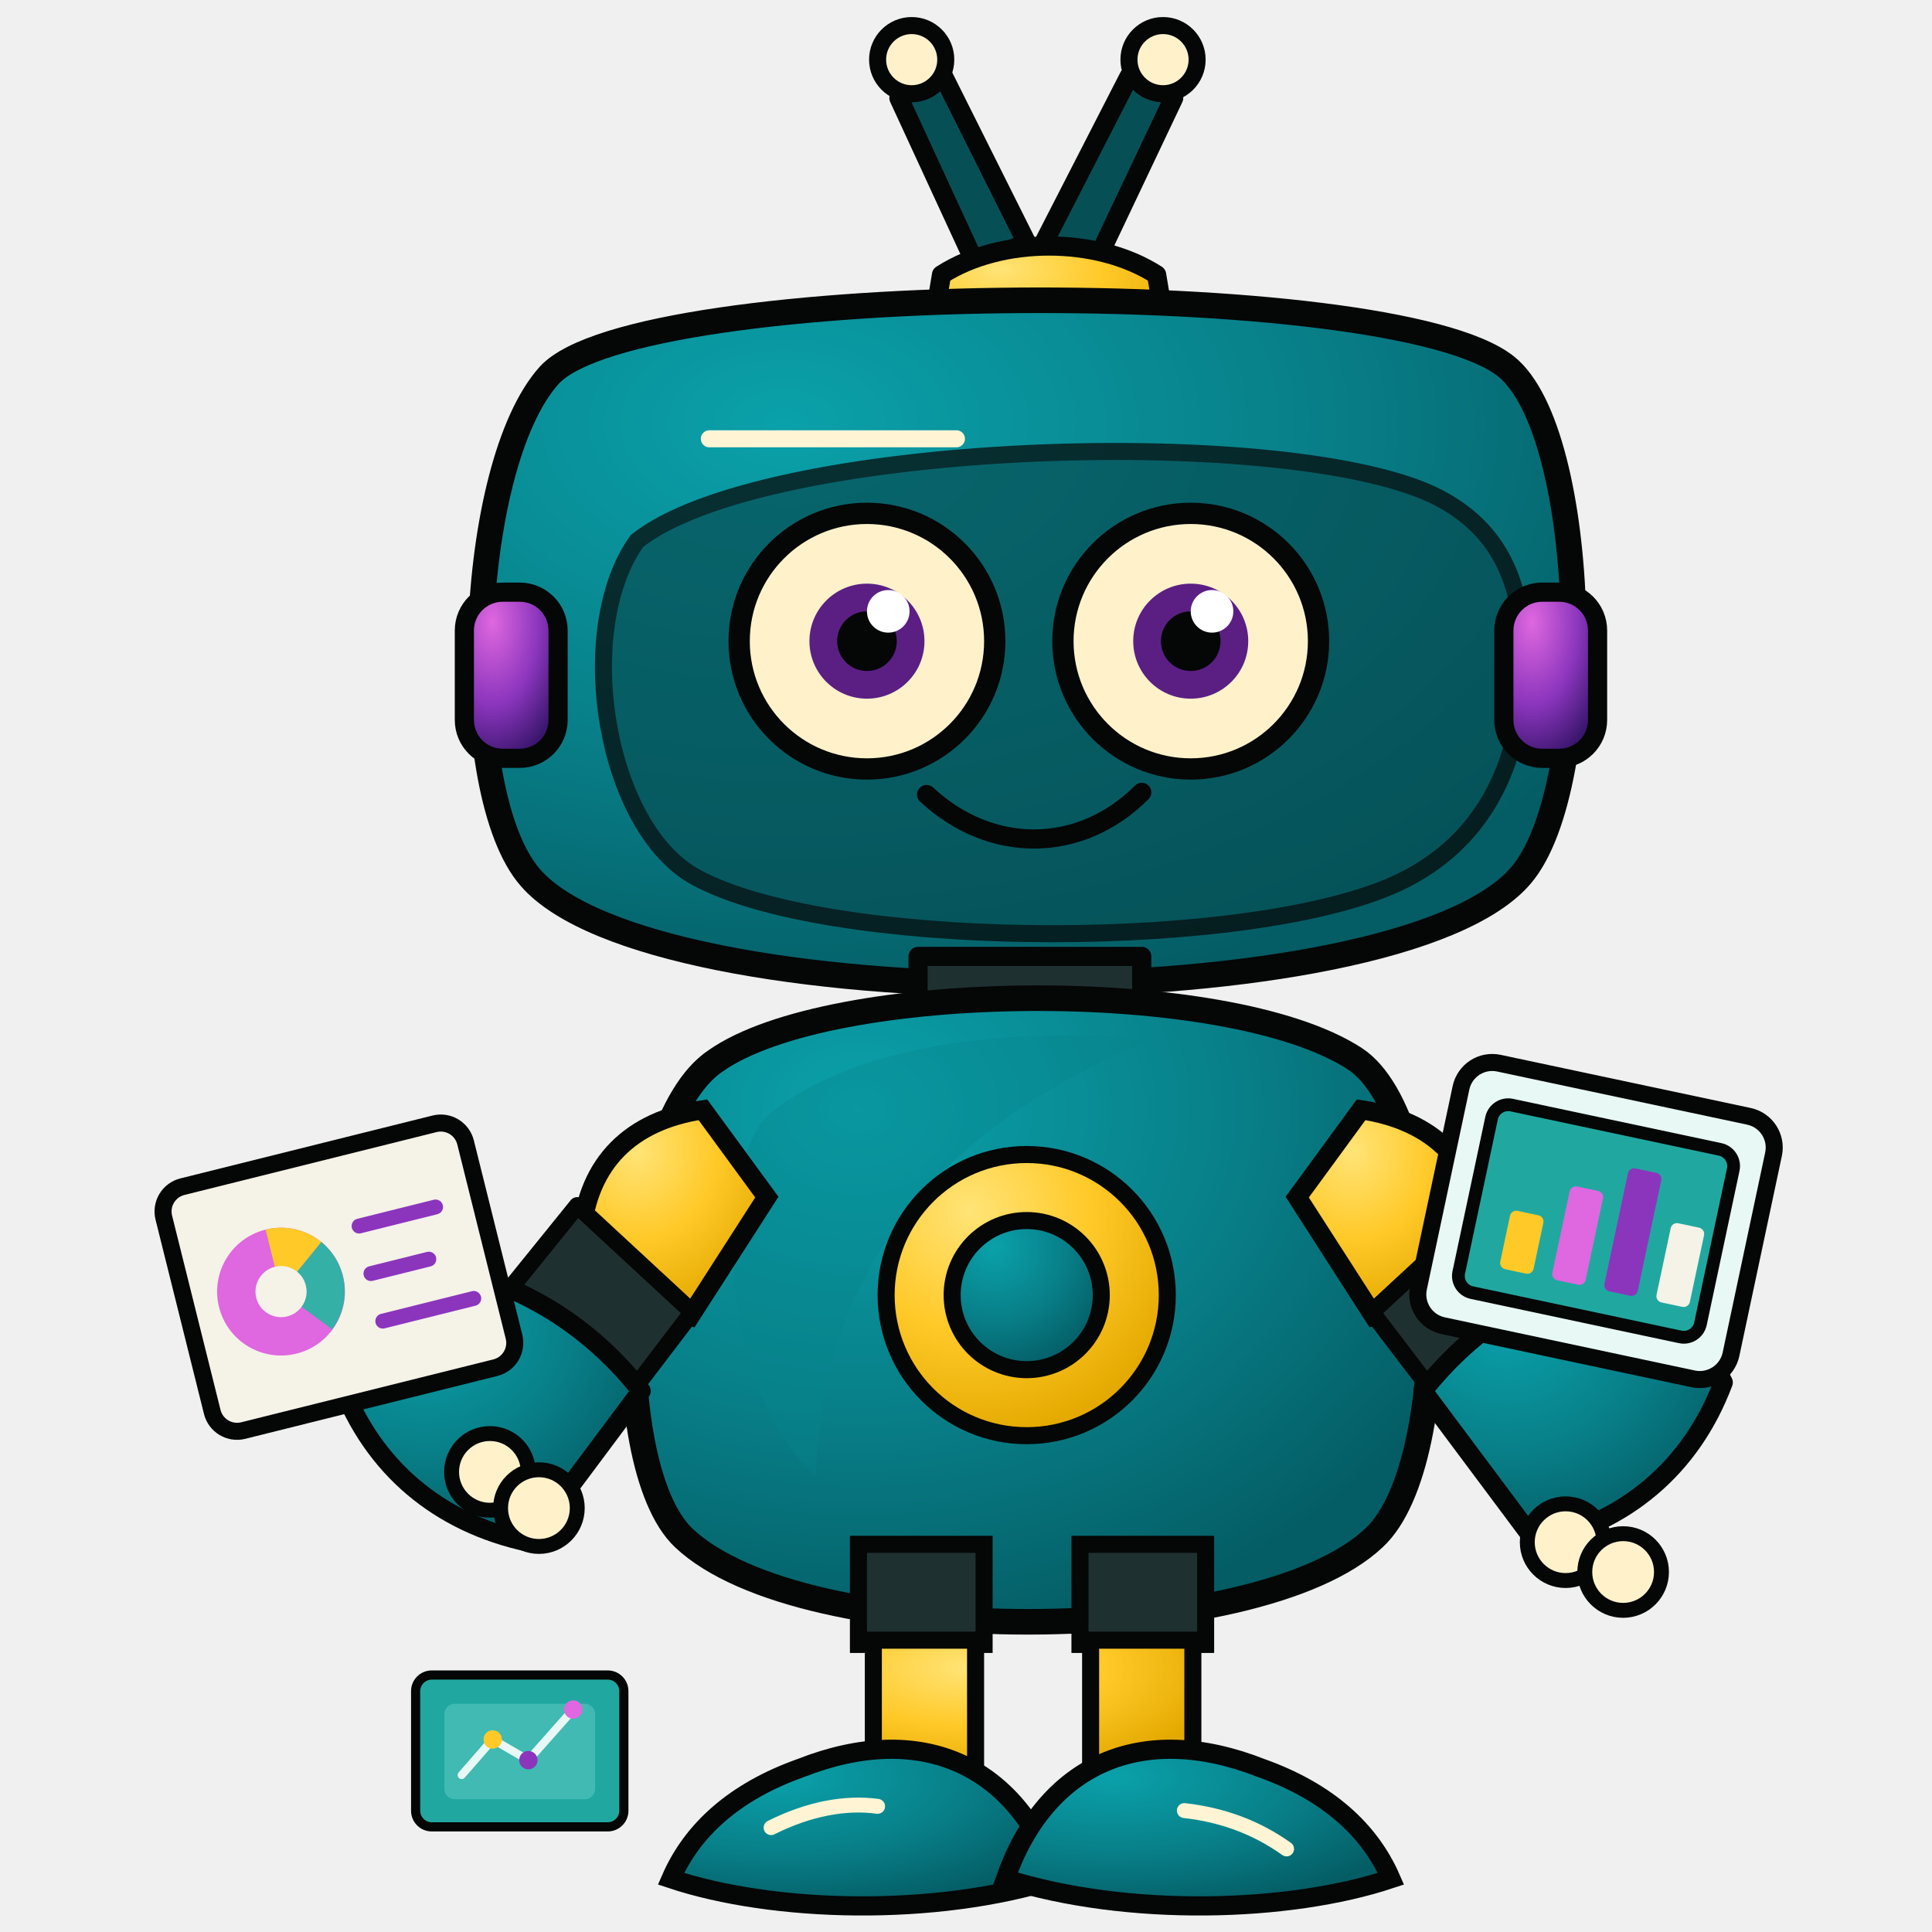
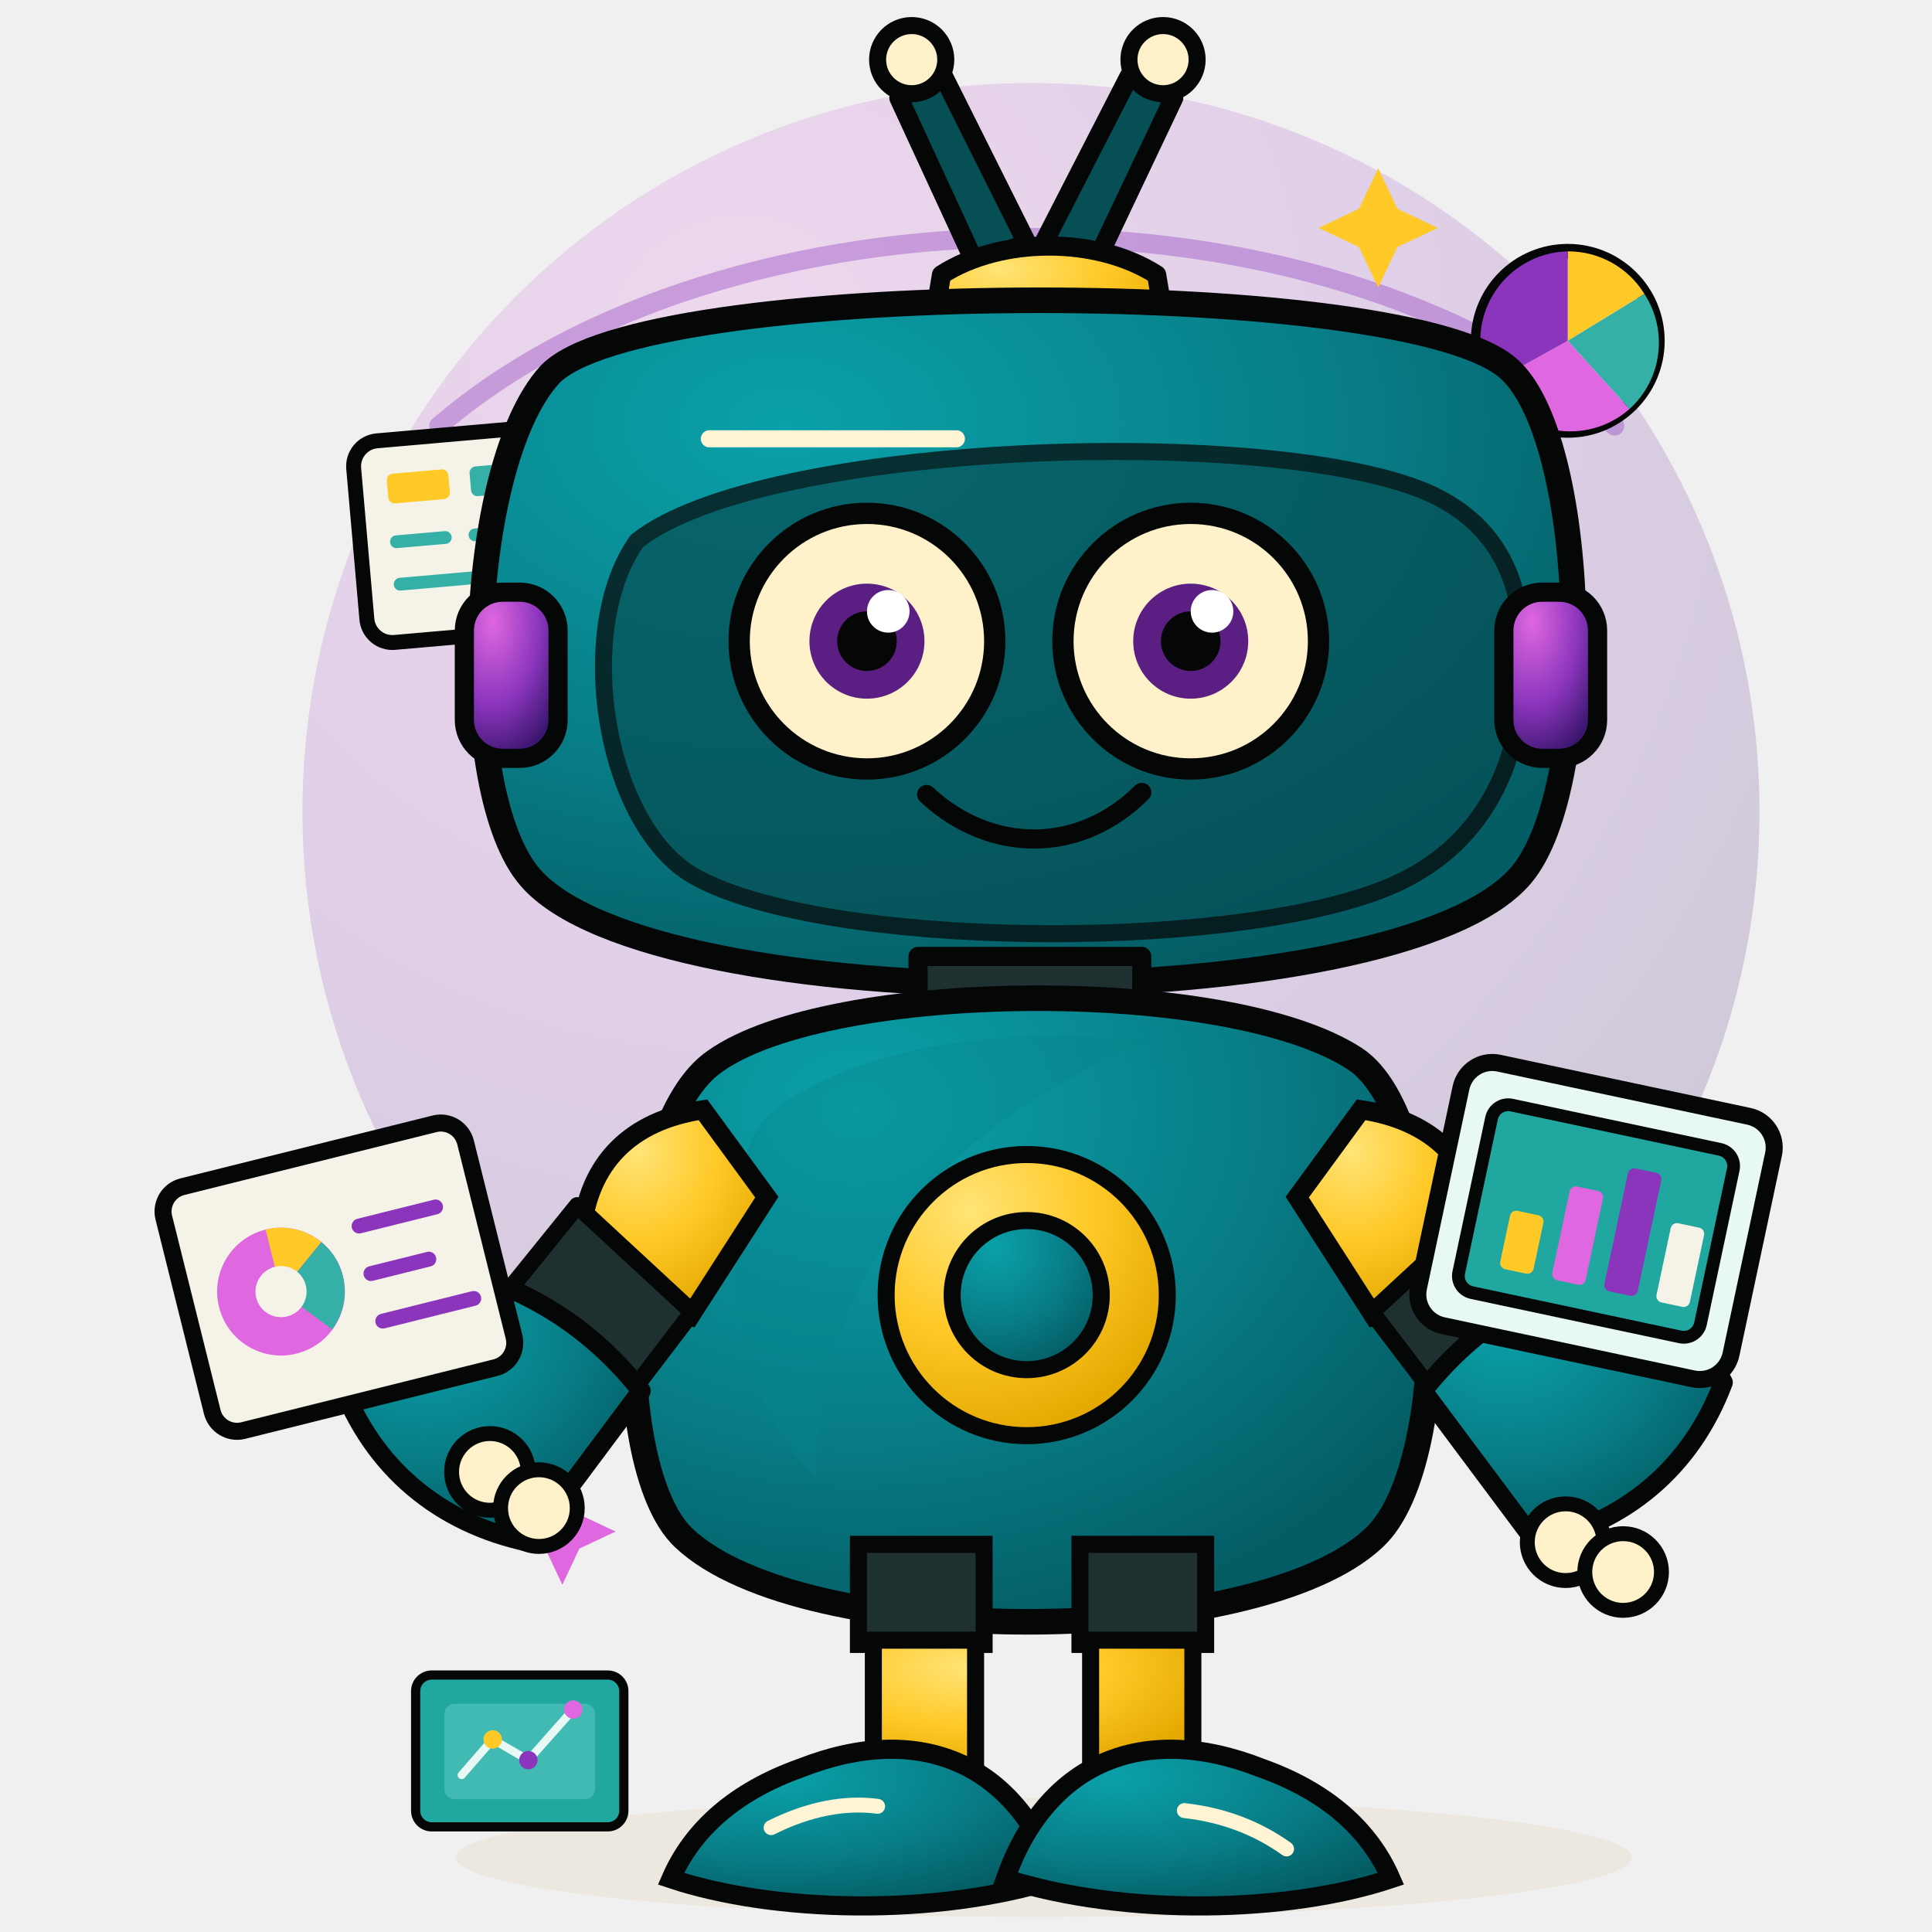
<svg xmlns="http://www.w3.org/2000/svg" viewBox="28 58 907 907" version="1.1" role="img" aria-labelledby="title desc">
  <defs>
    <radialGradient id="teal" cx="28%" cy="18%" r="88%">
      <stop offset="0" stop-color="#0aa1aa" />
      <stop offset="0.55" stop-color="#087f88" />
      <stop offset="1" stop-color="#045c64" />
    </radialGradient>
    <radialGradient id="gold" cx="30%" cy="20%" r="82%">
      <stop offset="0" stop-color="#ffe477" />
      <stop offset="0.52" stop-color="#ffc928" />
      <stop offset="1" stop-color="#e4a900" />
    </radialGradient>
    <radialGradient id="purple" cx="30%" cy="18%" r="86%">
      <stop offset="0" stop-color="#df67df" />
      <stop offset=".58" stop-color="#8b35bd" />
      <stop offset="1" stop-color="#3a166d" />
    </radialGradient>
    <radialGradient id="cream" cx="30%" cy="20%" r="86%">
      <stop offset="0" stop-color="#fff2cb" />
      <stop offset="1" stop-color="#fff2cb" />
    </radialGradient>
  </defs>
  <rect width="1024" height="1024" fill="none" />
+   <ellipse fill="#e8ddc7" cx="518" cy="930" rx="276" ry="28" opacity=".42" />
  <g id="monet-roster" transform="translate(0 8)">
+     <g id="visualization-backdrop">
+       <circle fill="url(#purple)" cx="512" cy="431" r="342" opacity=".18" />
+       <path fill="none" stroke="#8b35bd" stroke-width="9" stroke-linecap="round" opacity=".36" d="M234 250c135-116 414-120 552 0" />
+       <g id="pie-chart" transform="translate(764 210)">
+         <circle fill="#f5f2e8" stroke="#050606" stroke-width="7" cx="0" cy="0" r="42" />
+         <path fill="#ffc928" d="M0 0V-42a42 42 0 0 1 36 20z" />
+         <path fill="#34b0a6" d="M0 0l36-22a42 42 0 0 1-7 54z" />
+         <path fill="#df67df" d="M0 0l29 32a42 42 0 0 1-65-12z" />
+         <path fill="#8b35bd" d="M0 0l-36 20a42 42 0 0 1 36-62z" />
+       </g>
+       <g id="small-status-card" transform="translate(193 258) rotate(-5)">
+         <rect fill="#f5f2e8" stroke="#050606" stroke-width="7" x="0" y="0" width="120" height="95" rx="12" />
+         <rect fill="#ffc928" x="15" y="16" width="29" height="14" rx="3" />
+         <rect fill="#34b0a6" x="54" y="16" width="17" height="14" rx="3" />
+         <rect fill="#8b35bd" x="82" y="16" width="17" height="14" rx="3" />
+         <path fill="none" stroke="#34b0a6" stroke-width="6" stroke-linecap="round" d="M17 48h23M54 48h46M17 68h37M68 68h30" />
+       </g>
+       <g id="sparkles">
+         <path fill="#ffc928" d="M675 129l9 19 19 9-19 9-9 19-9-19-19-9 19-9z" />
+         <path fill="#df67df" d="M292 744l8 17 17 8-17 8-8 17-8-17-17-8 17-8z" />
+       </g>
+     </g>
    <g id="antenna">
      <path fill="#064f55" stroke="#050606" stroke-width="9" stroke-linecap="round" stroke-linejoin="round" d="M486 174l-36-78 21-10 39 78z" />
      <path fill="#064f55" stroke="#050606" stroke-width="9" stroke-linecap="round" stroke-linejoin="round" d="M542 174l37-78-21-10-40 78z" />
      <circle fill="url(#cream)" stroke="#050606" stroke-width="8" cx="456" cy="78" r="16" />
      <circle fill="url(#cream)" stroke="#050606" stroke-width="8" cx="574" cy="78" r="16" />
      <path fill="url(#gold)" stroke="#050606" stroke-width="9" stroke-linejoin="round" d="M470 179c28-18 73-18 101 0l7 42H463z" />
    </g>
    <g id="head">
      <path fill="url(#teal)" stroke="#050606" stroke-width="12" stroke-linecap="round" stroke-linejoin="round" d="M286 226c42-45 395-47 449-4 39 31 43 197 7 239-58 68-407 68-465 1-35-40-30-193 9-236z" />
      <path fill="#064f55" stroke="#050606" stroke-width="8" stroke-linecap="round" stroke-linejoin="round" opacity=".72" d="M327 304c59-47 301-55 373-22 34 16 44 45 43 82-1 49-22 87-67 104-76 29-260 27-321-6-43-23-58-116-28-158z" />
      <circle fill="url(#cream)" stroke="#050606" stroke-width="10" cx="435" cy="351" r="60" />
      <circle fill="url(#cream)" stroke="#050606" stroke-width="10" cx="587" cy="351" r="60" />
      <circle fill="#5b1f83" cx="435" cy="351" r="27" />
      <circle fill="#5b1f83" cx="587" cy="351" r="27" />
      <circle fill="#050606" cx="435" cy="351" r="14" />
      <circle fill="#050606" cx="587" cy="351" r="14" />
      <circle fill="#fff" cx="445" cy="337" r="10" />
      <circle fill="#fff" cx="597" cy="337" r="10" />
      <path fill="none" stroke="#050606" stroke-width="9" stroke-linecap="round" d="M463 423c30 28 72 28 101-1" />
      <path fill="none" stroke="#fff5d5" stroke-width="8" stroke-linecap="round" d="M361 256h116" />
    </g>
    <g id="ears">
      <rect fill="url(#purple)" stroke="#050606" stroke-width="9" x="246" y="328" width="44" height="78" rx="18" />
      <rect fill="url(#purple)" stroke="#050606" stroke-width="9" x="734" y="328" width="44" height="78" rx="18" />
    </g>
    <g id="neck-body">
      <path fill="#1f3030" stroke="#050606" stroke-width="9" stroke-linejoin="round" d="M459 499h105v44c-31 17-75 17-105 0z" />
      <path fill="url(#teal)" stroke="#050606" stroke-width="12" stroke-linecap="round" stroke-linejoin="round" d="M364 548c54-38 240-40 300-1 43 28 48 189 9 225-55 52-268 53-324 0-37-35-30-194 15-224z" />
      <path fill="#07848d" opacity=".35" d="M388 574c36-31 106-43 181-36-103 42-155 110-158 205-43-37-50-139-23-169z" />
      <g id="chest-o-ring">
        <circle fill="url(#gold)" stroke="#050606" stroke-width="8" stroke-linecap="round" stroke-linejoin="round" cx="510" cy="658" r="66" />
        <circle fill="url(#teal)" stroke="#050606" stroke-width="8" stroke-linecap="round" stroke-linejoin="round" cx="510" cy="658" r="35" />
      </g>
    </g>
    <g id="left-layout-hand">
      <path fill="url(#gold)" stroke="#050606" stroke-width="9" d="M358 571c-34 5-54 25-57 58 9 20 27 33 51 39l36-56z" />
      <path fill="#1f3030" stroke="#050606" stroke-width="8" stroke-linejoin="round" d="M299 616l54 50-32 42-60-45z" />
      <path fill="url(#teal)" stroke="#050606" stroke-width="9" stroke-linejoin="round" d="M248 648c31 9 59 27 81 55l-53 71c-42-9-73-35-88-75 12-24 32-40 60-51z" />
      <g id="composition-card" transform="translate(102 610) rotate(-14)">
        <rect fill="#f5f2e8" stroke="#050606" stroke-width="8" x="0" y="0" width="146" height="118" rx="12" />
        <circle fill="#df67df" cx="45" cy="59" r="30" />
        <path fill="#ffc928" d="M45 59V29a30 30 0 0 1 24 12z" />
        <path fill="#34b0a6" d="M45 59l24-18a30 30 0 0 1-5 41z" />
        <circle fill="#f5f2e8" cx="45" cy="59" r="12" />
        <path fill="none" stroke="#8b35bd" stroke-width="7" stroke-linecap="round" d="M88 38h37M88 61h28M88 84h44" />
      </g>
      <circle fill="url(#cream)" stroke="#050606" stroke-width="7" cx="258" cy="741" r="18" />
      <circle fill="url(#cream)" stroke="#050606" stroke-width="7" cx="281" cy="758" r="18" />
    </g>
    <g id="right-chart-arm">
      <path fill="url(#gold)" stroke="#050606" stroke-width="9" d="M667 571c34 5 54 25 57 58-9 20-27 33-51 39l-36-56z" />
      <path fill="#1f3030" stroke="#050606" stroke-width="8" stroke-linejoin="round" d="M726 616l-54 50 32 42 60-45z" />
      <path fill="url(#teal)" stroke="#050606" stroke-width="9" stroke-linejoin="round" d="M777 648c-31 9-59 27-81 55l53 71c42-9 73-35 88-75-12-24-32-40-60-51z" />
      <g id="chart-tablet" transform="translate(717 546) rotate(12)">
        <rect fill="#e7f8f5" stroke="#050606" stroke-width="8" x="0" y="0" width="150" height="126" rx="15" />
        <rect fill="#20a8a0" stroke="#050606" stroke-width="6" x="17" y="18" width="116" height="90" rx="8" />
        <rect fill="#ffc928" x="35" y="66" width="16" height="28" rx="3" />
        <rect fill="#df67df" x="60" y="49" width="16" height="45" rx="3" />
        <rect fill="#8b35bd" x="85" y="35" width="16" height="59" rx="3" />
        <rect fill="#f5f2e8" x="110" y="56" width="16" height="38" rx="3" />
      </g>
      <circle fill="url(#cream)" stroke="#050606" stroke-width="7" cx="763" cy="774" r="18" />
      <circle fill="url(#cream)" stroke="#050606" stroke-width="7" cx="790" cy="788" r="18" />
    </g>
    <g id="monet-role-badge" transform="translate(272 872) scale(0.54) translate(-512.5 -666)">
      <rect fill="#20a8a0" stroke="#050606" stroke-width="8" x="422" y="600" width="181" height="132" rx="14" />
      <rect fill="#67d1c8" opacity=".45" x="447" y="625" width="131" height="83" rx="9" />
      <path fill="none" stroke="#e7f8f5" stroke-width="7" stroke-linecap="round" d="M462 687l27-31 31 18 39-44" />
      <circle fill="#ffc928" cx="489" cy="656" r="8" />
      <circle fill="#8b35bd" cx="520" cy="674" r="8" />
      <circle fill="#df67df" cx="559" cy="630" r="8" />
    </g>
    <g id="legs">
      <path fill="#1f3030" stroke="#050606" stroke-width="8" d="M431 775h59v47h-59zM535 775h59v47h-59z" />
      <path fill="url(#gold)" stroke="#050606" stroke-width="8" d="M438 820h48v64h-48zM540 820h48v64h-48z" />
      <path fill="url(#teal)" stroke="#050606" stroke-width="9" d="M404 880c56-22 101-2 120 52-57 18-133 16-181 0 10-23 30-41 61-52z" />
      <path fill="url(#teal)" stroke="#050606" stroke-width="9" d="M620 880c-56-22-101-2-120 52 57 18 133 16 181 0-10-23-30-41-61-52z" />
      <path fill="none" stroke="#fff5d5" stroke-width="7" stroke-linecap="round" d="M390 908c18-9 35-12 50-10" />
      <path fill="none" stroke="#fff5d5" stroke-width="7" stroke-linecap="round" d="M584 900c18 2 34 8 48 18" />
    </g>
  </g>
</svg>
